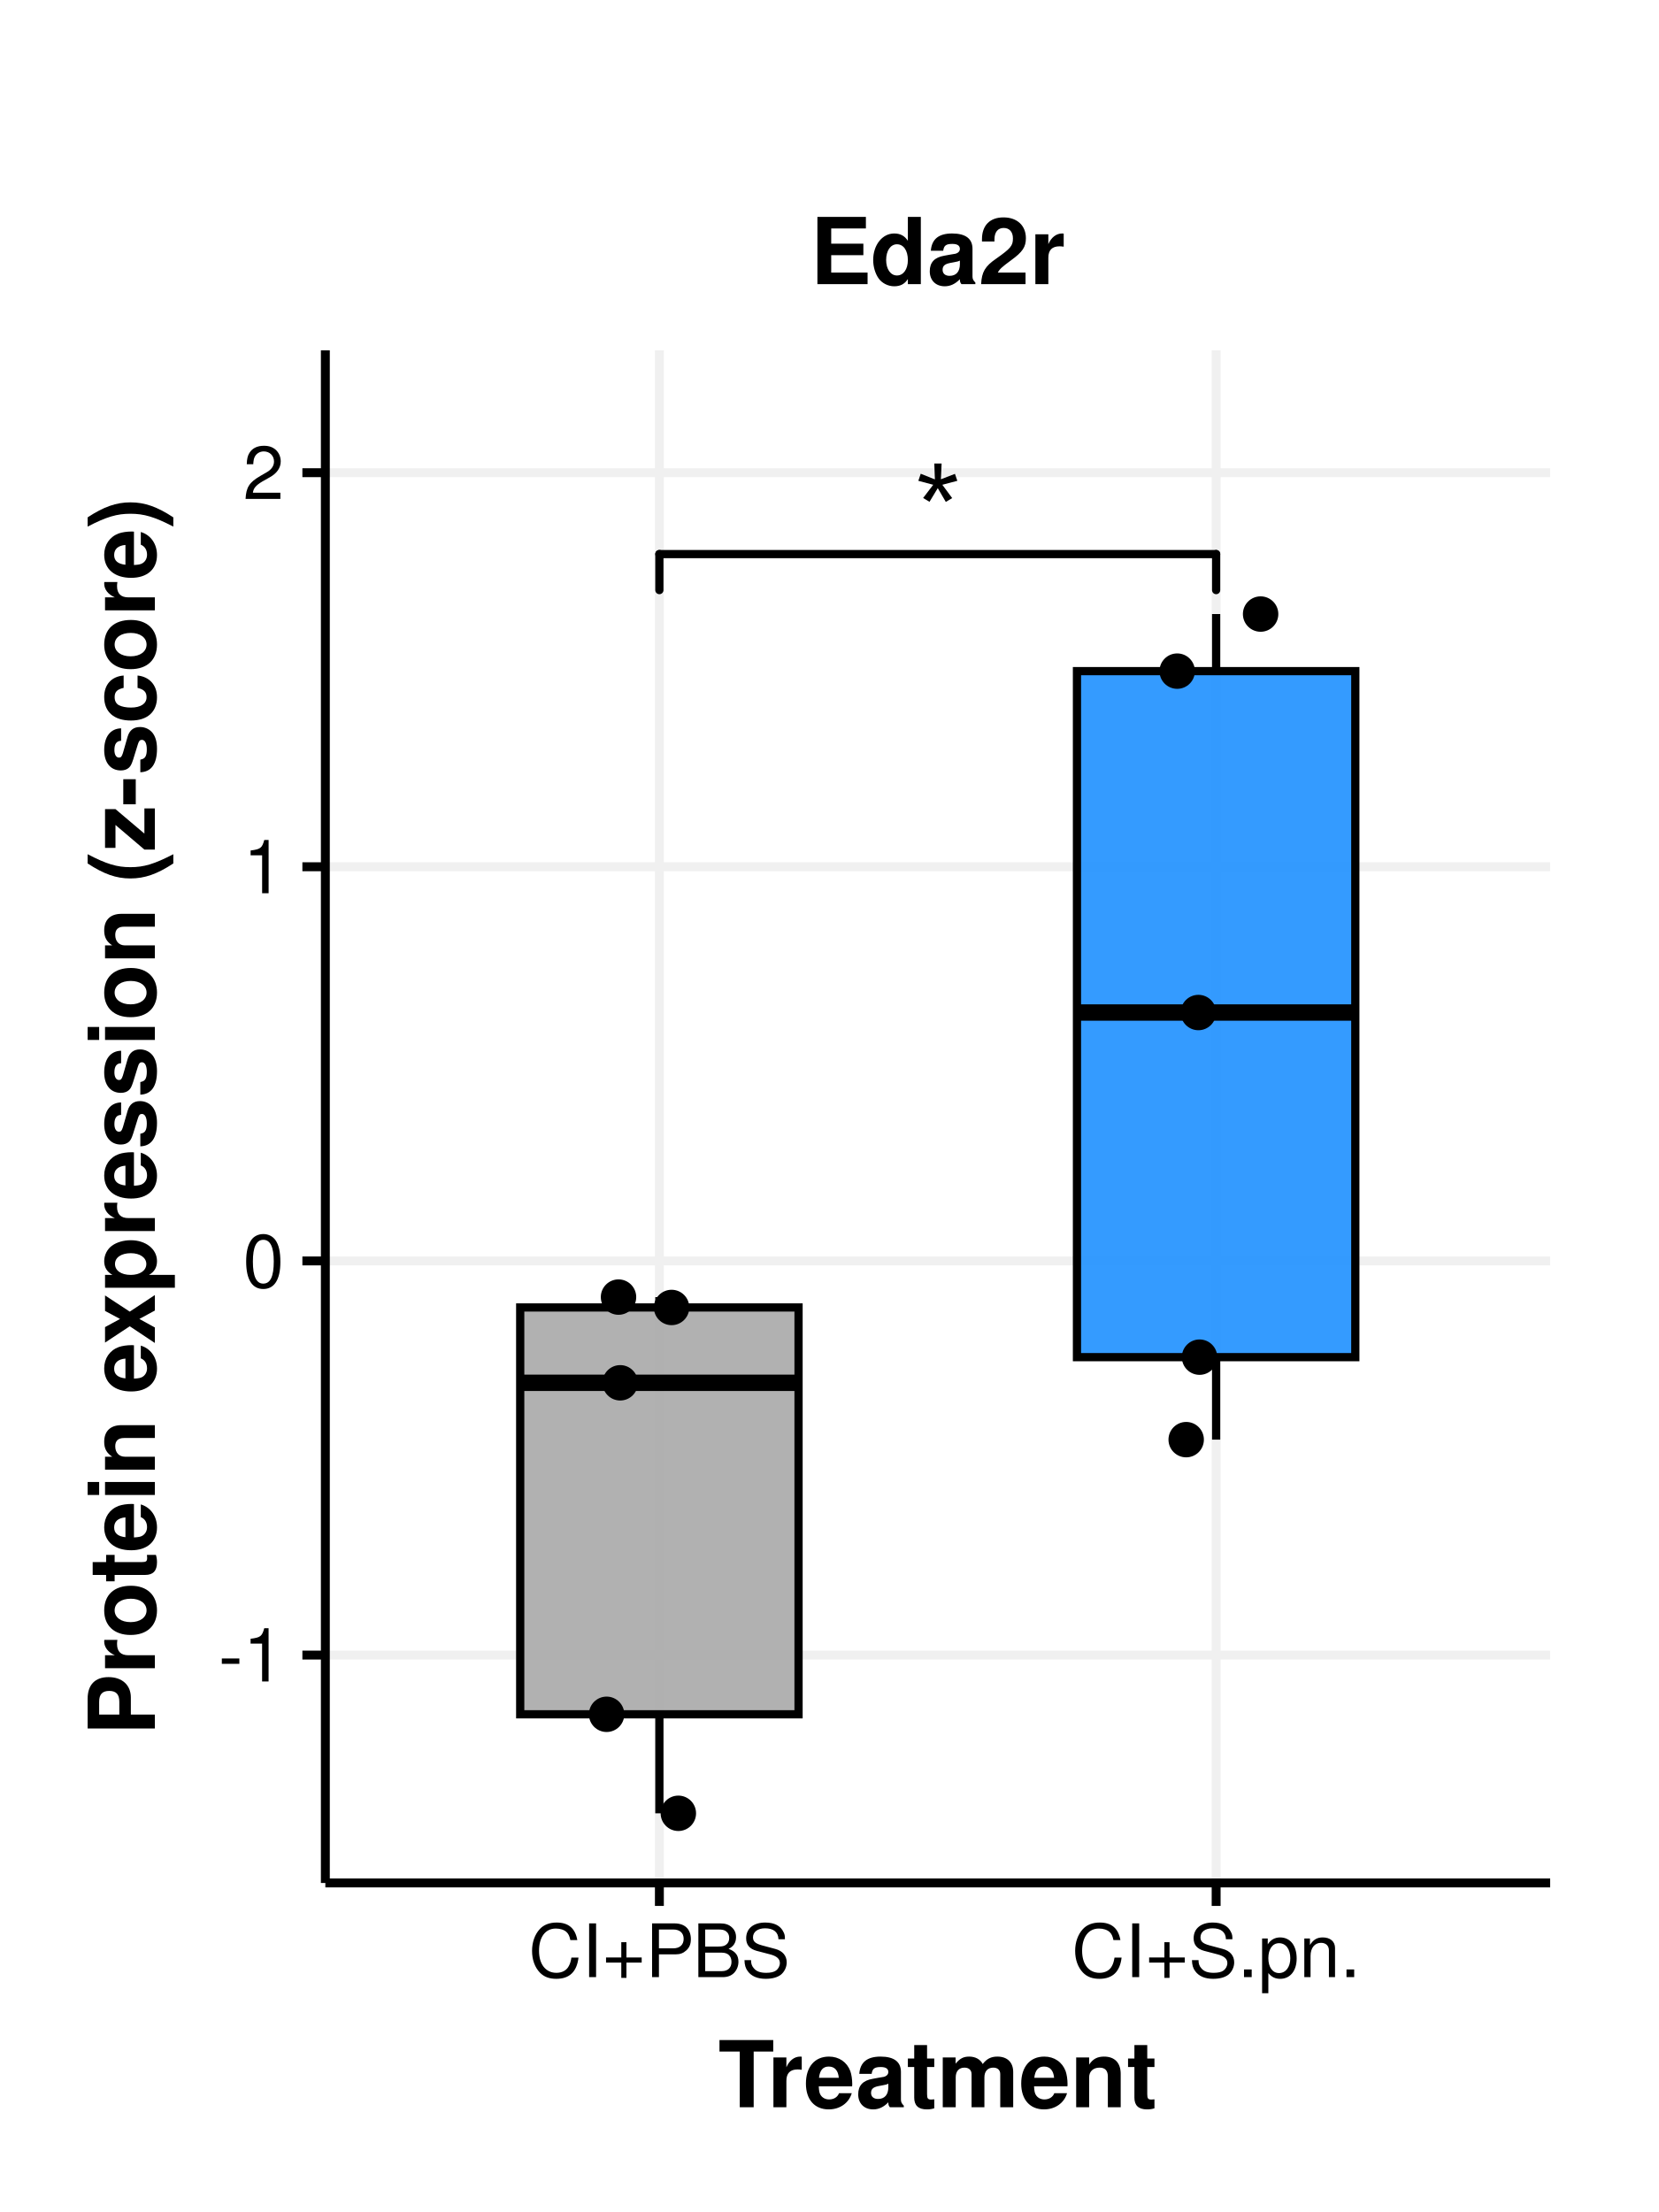
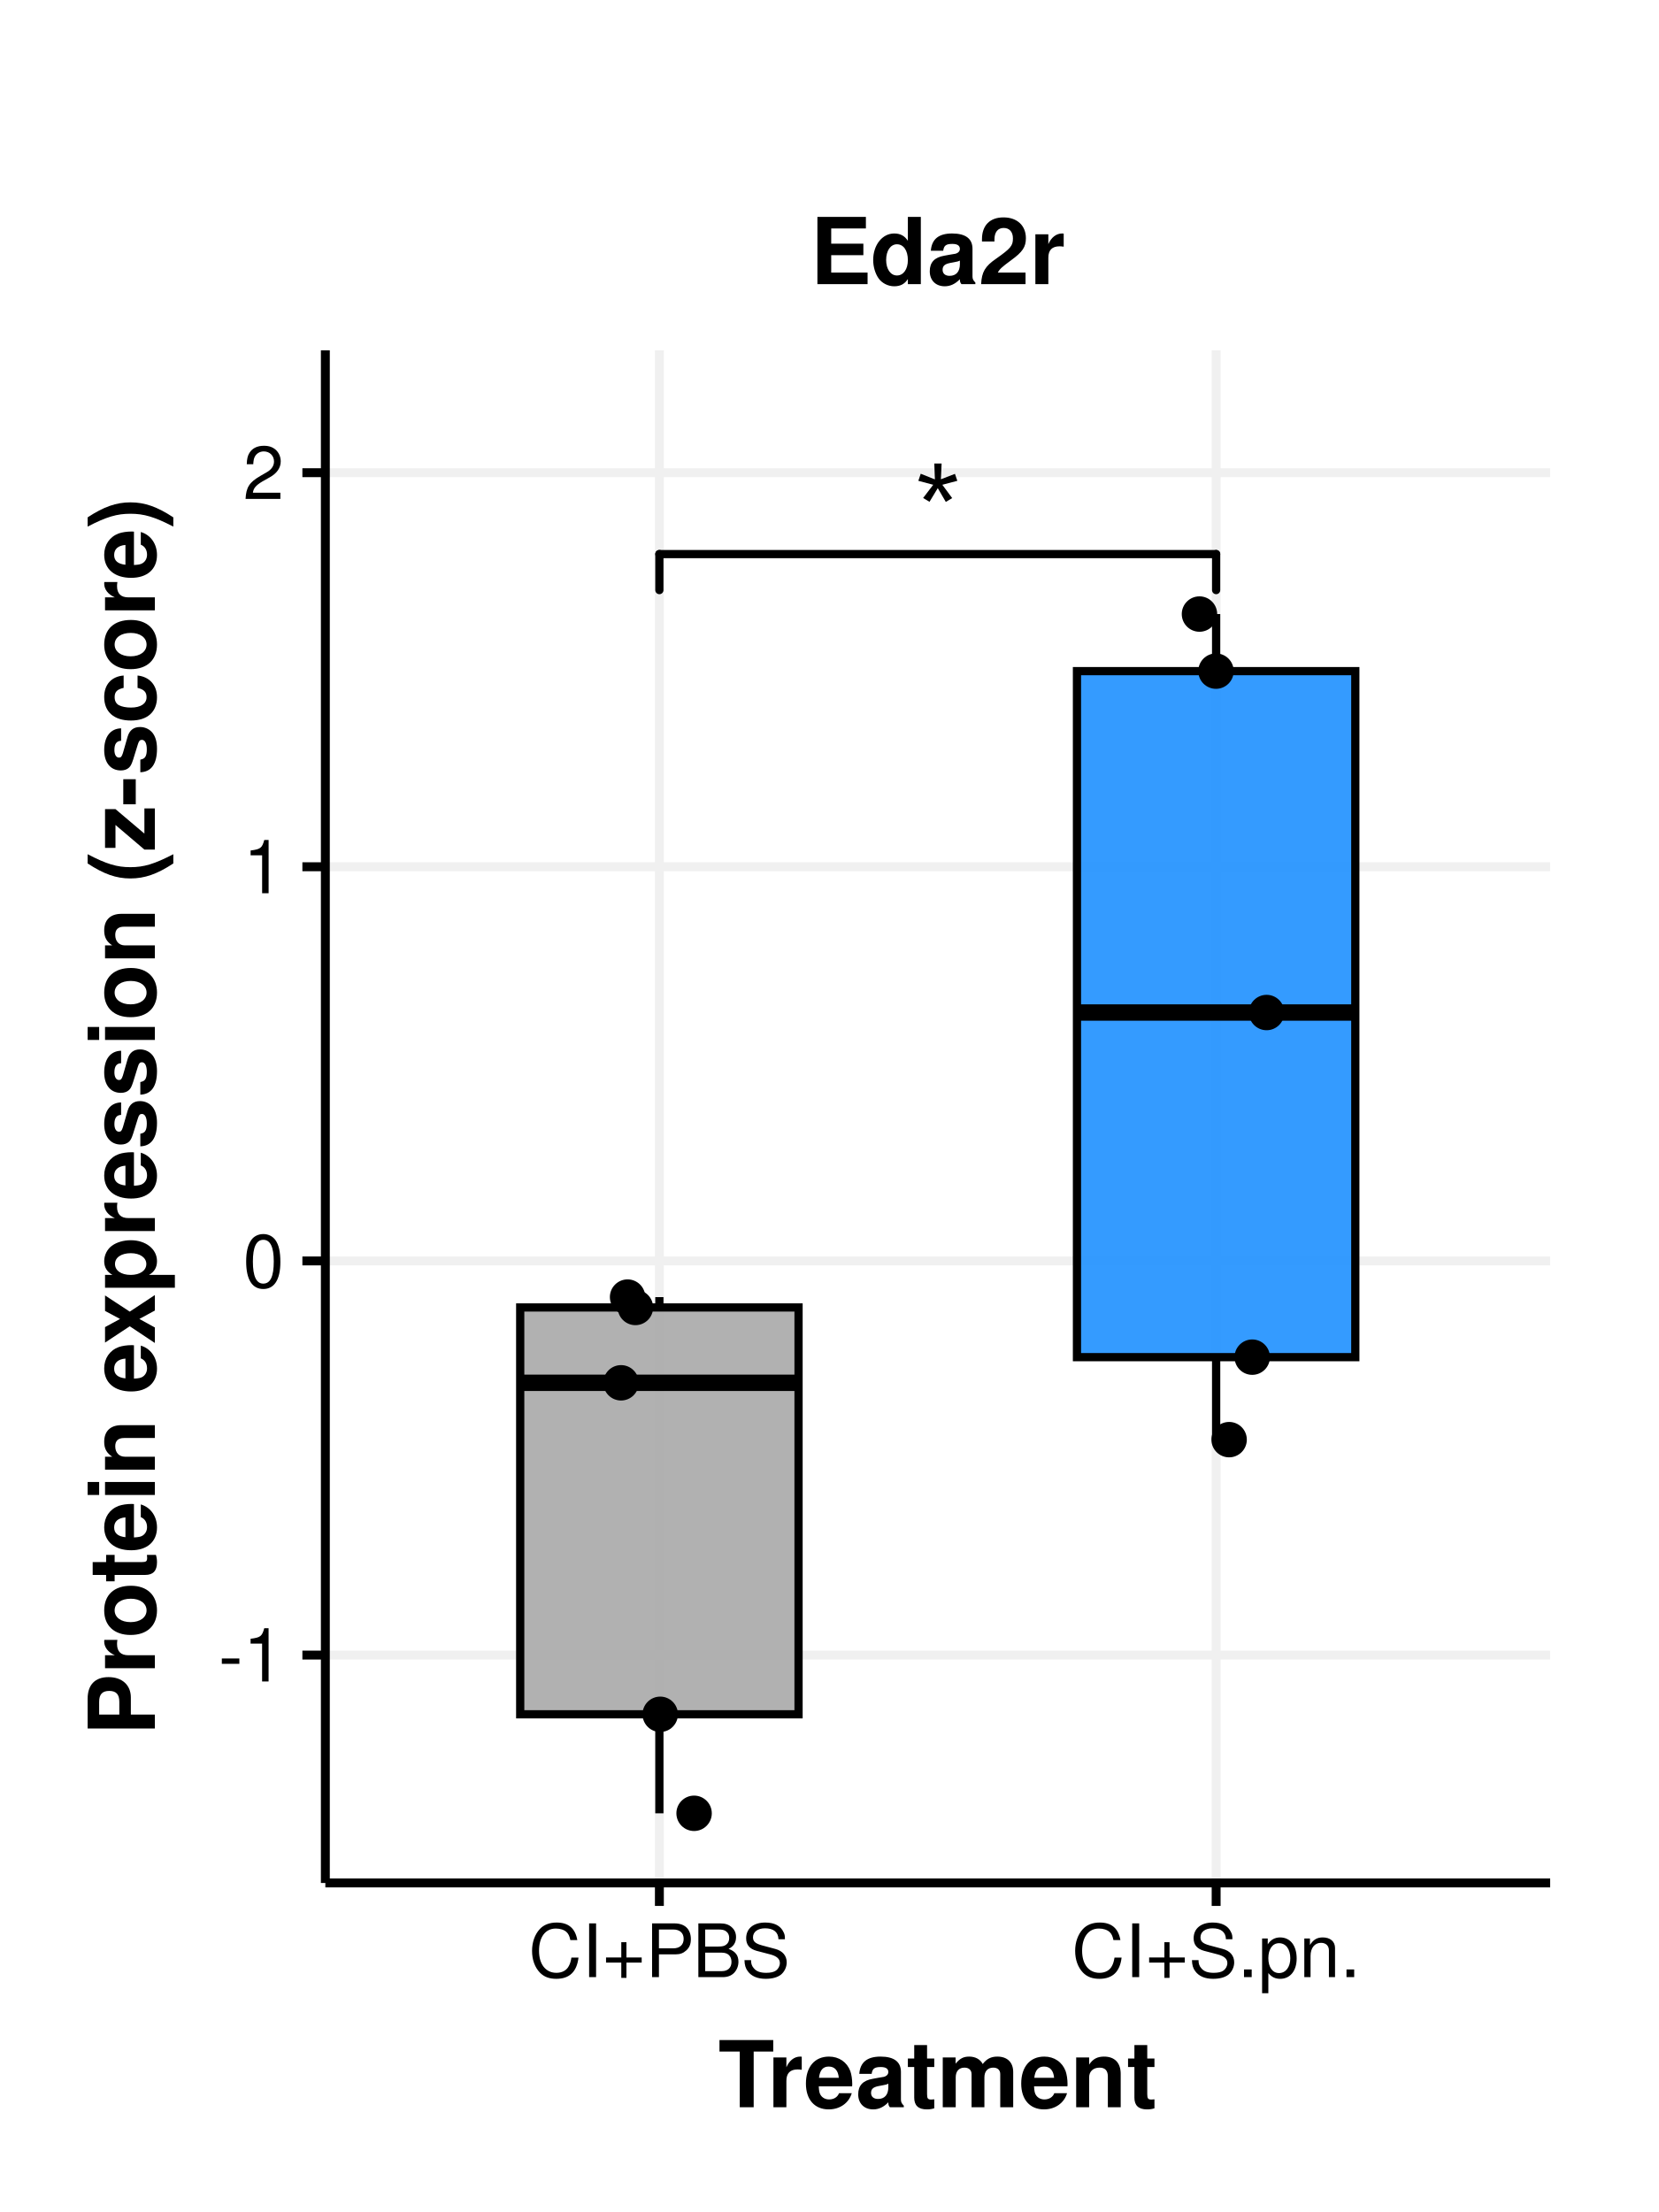
<svg xmlns="http://www.w3.org/2000/svg" class="svglite" width="216.00pt" height="288.00pt" viewBox="0 0 216.00 288.00">
  <defs>
    <style type="text/css">
    .svglite line, .svglite polyline, .svglite polygon, .svglite path, .svglite rect, .svglite circle {
      fill: none;
      stroke: #000000;
      stroke-linecap: round;
      stroke-linejoin: round;
      stroke-miterlimit: 10.00;
    }
    .svglite text {
      white-space: pre;
    }
  </style>
  </defs>
  <rect width="100%" height="100%" style="stroke: none; fill: #FFFFFF;" />
  <defs>
    <clipPath id="cpMC4wMHwyMTYuMDB8MC4wMHwyODguMDA=">
      <rect x="0.00" y="0.00" width="216.00" height="288.00" />
    </clipPath>
  </defs>
  <g clip-path="url(#cpMC4wMHwyMTYuMDB8MC4wMHwyODguMDA=)">
    <rect x="0.00" y="0.00" width="216.00" height="288.00" style="stroke-width: 1.16; stroke: none; fill: #FFFFFF;" />
  </g>
  <defs>
    <clipPath id="cpNDIuMzZ8MjAxLjgzfDQ1LjYxfDI0NS4xNg==">
      <rect x="42.36" y="45.61" width="159.46" height="199.55" />
    </clipPath>
  </defs>
  <g clip-path="url(#cpNDIuMzZ8MjAxLjgzfDQ1LjYxfDI0NS4xNg==)">
    <rect x="42.36" y="45.61" width="159.46" height="199.55" style="stroke-width: 1.16; stroke: none; fill: #FFFFFF;" />
    <polyline points="42.36,215.49 201.83,215.49 " style="stroke-width: 1.16; stroke: #F0F0F0; stroke-linecap: butt;" />
    <polyline points="42.36,164.17 201.83,164.17 " style="stroke-width: 1.16; stroke: #F0F0F0; stroke-linecap: butt;" />
    <polyline points="42.36,112.85 201.83,112.85 " style="stroke-width: 1.16; stroke: #F0F0F0; stroke-linecap: butt;" />
    <polyline points="42.36,61.54 201.83,61.54 " style="stroke-width: 1.16; stroke: #F0F0F0; stroke-linecap: butt;" />
    <polyline points="85.85,245.16 85.85,45.61 " style="stroke-width: 1.16; stroke: #F0F0F0; stroke-linecap: butt;" />
    <polyline points="158.34,245.16 158.34,45.61 " style="stroke-width: 1.16; stroke: #F0F0F0; stroke-linecap: butt;" />
    <text x="122.10" y="70.15" text-anchor="middle" style="font-size: 14.23px; font-family: &quot;Arial&quot;;" textLength="5.54px" lengthAdjust="spacingAndGlyphs">*</text>
    <line x1="85.85" y1="76.83" x2="85.85" y2="72.14" style="stroke-width: 1.07;" />
    <line x1="85.85" y1="72.14" x2="158.34" y2="72.14" style="stroke-width: 1.07;" />
    <line x1="158.34" y1="72.14" x2="158.34" y2="76.83" style="stroke-width: 1.07;" />
    <line x1="85.85" y1="170.23" x2="85.85" y2="168.88" style="stroke-width: 1.07; stroke-linecap: butt;" />
    <line x1="85.85" y1="223.20" x2="85.85" y2="236.09" style="stroke-width: 1.07; stroke-linecap: butt;" />
    <polygon points="67.73,170.23 67.73,223.20 103.97,223.20 103.97,170.23 67.73,170.23 " style="stroke-width: 1.07; stroke-linecap: butt; stroke-linejoin: miter; fill: #A9A9A9; fill-opacity: 0.90;" />
    <line x1="67.73" y1="180.04" x2="103.97" y2="180.04" style="stroke-width: 2.13; stroke-linecap: butt; stroke-linejoin: miter;" />
    <line x1="158.34" y1="87.38" x2="158.34" y2="79.95" style="stroke-width: 1.07; stroke-linecap: butt;" />
    <line x1="158.34" y1="176.70" x2="158.34" y2="187.44" style="stroke-width: 1.07; stroke-linecap: butt;" />
    <polygon points="140.22,87.38 140.22,176.70 176.46,176.70 176.46,87.38 140.22,87.38 " style="stroke-width: 1.07; stroke-linecap: butt; stroke-linejoin: miter; fill: #1E90FF; fill-opacity: 0.90;" />
    <line x1="140.22" y1="131.83" x2="176.46" y2="131.83" style="stroke-width: 2.13; stroke-linecap: butt; stroke-linejoin: miter;" />
-     <circle cx="80.53" cy="168.88" r="1.95" style="stroke-width: 0.71; fill: #000000;" />
-     <circle cx="78.98" cy="223.20" r="1.95" style="stroke-width: 0.71; fill: #000000;" />
-     <circle cx="80.75" cy="180.04" r="1.95" style="stroke-width: 0.71; fill: #000000;" />
-     <circle cx="87.44" cy="170.23" r="1.95" style="stroke-width: 0.71; fill: #000000;" />
-     <circle cx="88.32" cy="236.09" r="1.95" style="stroke-width: 0.71; fill: #000000;" />
-     <circle cx="164.13" cy="79.95" r="1.95" style="stroke-width: 0.71; fill: #000000;" />
-     <circle cx="156.18" cy="176.70" r="1.95" style="stroke-width: 0.71; fill: #000000;" />
-     <circle cx="154.44" cy="187.44" r="1.95" style="stroke-width: 0.71; fill: #000000;" />
-     <circle cx="156.03" cy="131.83" r="1.95" style="stroke-width: 0.71; fill: #000000;" />
-     <circle cx="153.27" cy="87.38" r="1.95" style="stroke-width: 0.71; fill: #000000;" />
+     <circle cx="81.71" cy="168.88" r="1.95" style="stroke-width: 0.71; fill: #000000;" />
+     <circle cx="85.96" cy="223.20" r="1.95" style="stroke-width: 0.71; fill: #000000;" />
+     <circle cx="80.86" cy="180.04" r="1.95" style="stroke-width: 0.71; fill: #000000;" />
+     <circle cx="82.73" cy="170.23" r="1.95" style="stroke-width: 0.71; fill: #000000;" />
+     <circle cx="90.37" cy="236.09" r="1.95" style="stroke-width: 0.71; fill: #000000;" />
+     <circle cx="156.17" cy="79.95" r="1.95" style="stroke-width: 0.71; fill: #000000;" />
+     <circle cx="163.04" cy="176.70" r="1.95" style="stroke-width: 0.71; fill: #000000;" />
+     <circle cx="160.03" cy="187.44" r="1.95" style="stroke-width: 0.71; fill: #000000;" />
+     <circle cx="164.91" cy="131.83" r="1.95" style="stroke-width: 0.71; fill: #000000;" />
+     <circle cx="158.32" cy="87.38" r="1.95" style="stroke-width: 0.71; fill: #000000;" />
    <rect x="42.36" y="45.61" width="159.46" height="199.55" style="stroke-width: 1.16; stroke: none;" />
  </g>
  <g clip-path="url(#cpMC4wMHwyMTYuMDB8MC4wMHwyODguMDA=)">
    <polyline points="42.36,245.16 42.36,45.61 " style="stroke-width: 1.16; stroke-linecap: butt;" />
    <text x="36.98" y="218.93" text-anchor="end" style="font-size: 9.60px; font-family: &quot;Helvetica&quot;;" textLength="8.53px" lengthAdjust="spacingAndGlyphs">-1</text>
    <text x="36.98" y="167.61" text-anchor="end" style="font-size: 9.60px; font-family: &quot;Helvetica&quot;;" textLength="5.34px" lengthAdjust="spacingAndGlyphs">0</text>
    <text x="36.98" y="116.30" text-anchor="end" style="font-size: 9.60px; font-family: &quot;Helvetica&quot;;" textLength="5.34px" lengthAdjust="spacingAndGlyphs">1</text>
    <text x="36.98" y="64.98" text-anchor="end" style="font-size: 9.60px; font-family: &quot;Helvetica&quot;;" textLength="5.34px" lengthAdjust="spacingAndGlyphs">2</text>
    <polyline points="39.37,215.49 42.36,215.49 " style="stroke-width: 1.16; stroke-linecap: butt;" />
    <polyline points="39.37,164.17 42.36,164.17 " style="stroke-width: 1.16; stroke-linecap: butt;" />
    <polyline points="39.37,112.85 42.36,112.85 " style="stroke-width: 1.16; stroke-linecap: butt;" />
    <polyline points="39.37,61.54 42.36,61.54 " style="stroke-width: 1.16; stroke-linecap: butt;" />
    <polyline points="42.36,245.16 201.83,245.16 " style="stroke-width: 1.16; stroke-linecap: butt;" />
    <polyline points="85.85,248.15 85.85,245.16 " style="stroke-width: 1.16; stroke-linecap: butt;" />
    <polyline points="158.34,248.15 158.34,245.16 " style="stroke-width: 1.16; stroke-linecap: butt;" />
    <text x="85.85" y="257.42" text-anchor="middle" style="font-size: 9.60px; font-family: &quot;Helvetica&quot;;" textLength="34.39px" lengthAdjust="spacingAndGlyphs">CI+PBS</text>
    <text x="158.34" y="257.42" text-anchor="middle" style="font-size: 9.60px; font-family: &quot;Helvetica&quot;;" textLength="37.59px" lengthAdjust="spacingAndGlyphs">CI+S.pn.</text>
    <text x="122.10" y="274.36" text-anchor="middle" style="font-size: 12.00px; font-weight: bold; font-family: &quot;Helvetica&quot;;" textLength="58.02px" lengthAdjust="spacingAndGlyphs">Treatment</text>
    <text transform="translate(20.16,145.39) rotate(-90)" text-anchor="middle" style="font-size: 12.00px; font-weight: bold; font-family: &quot;Helvetica&quot;;" textLength="161.39px" lengthAdjust="spacingAndGlyphs">Protein expression (z-score)</text>
    <text x="122.10" y="36.99" text-anchor="middle" style="font-size: 12.00px; font-weight: bold; font-family: &quot;Helvetica&quot;;" textLength="33.36px" lengthAdjust="spacingAndGlyphs">Eda2r</text>
  </g>
</svg>
